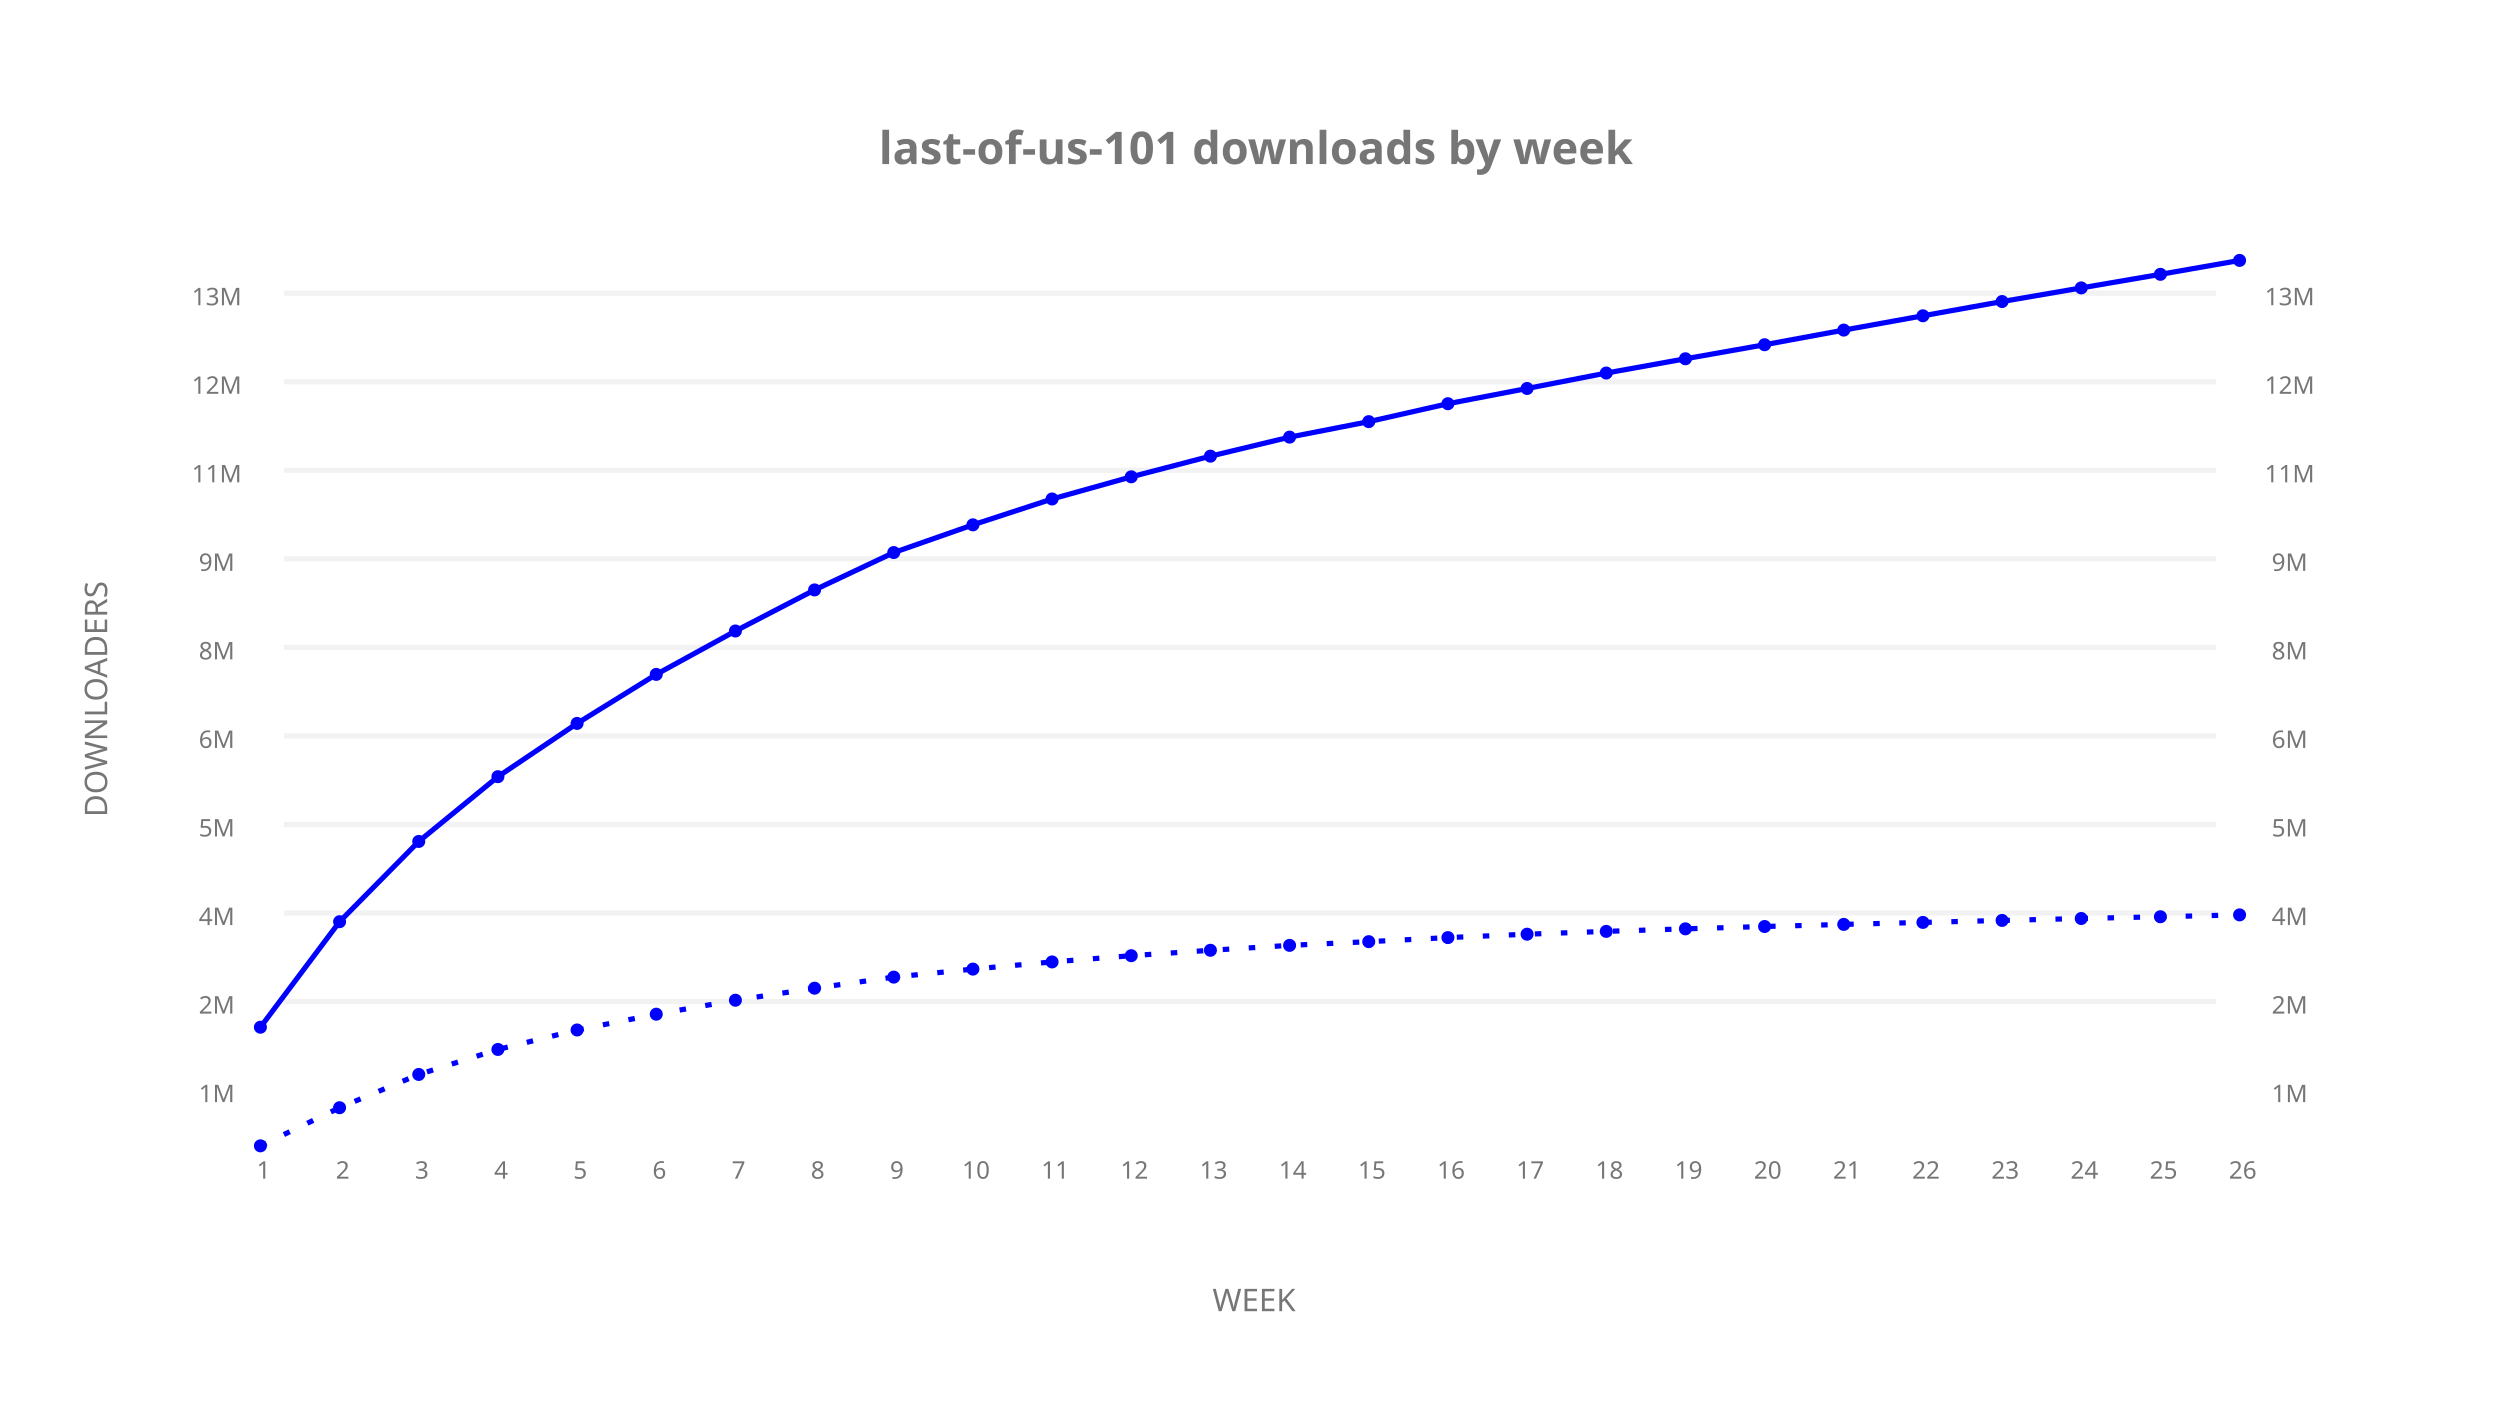
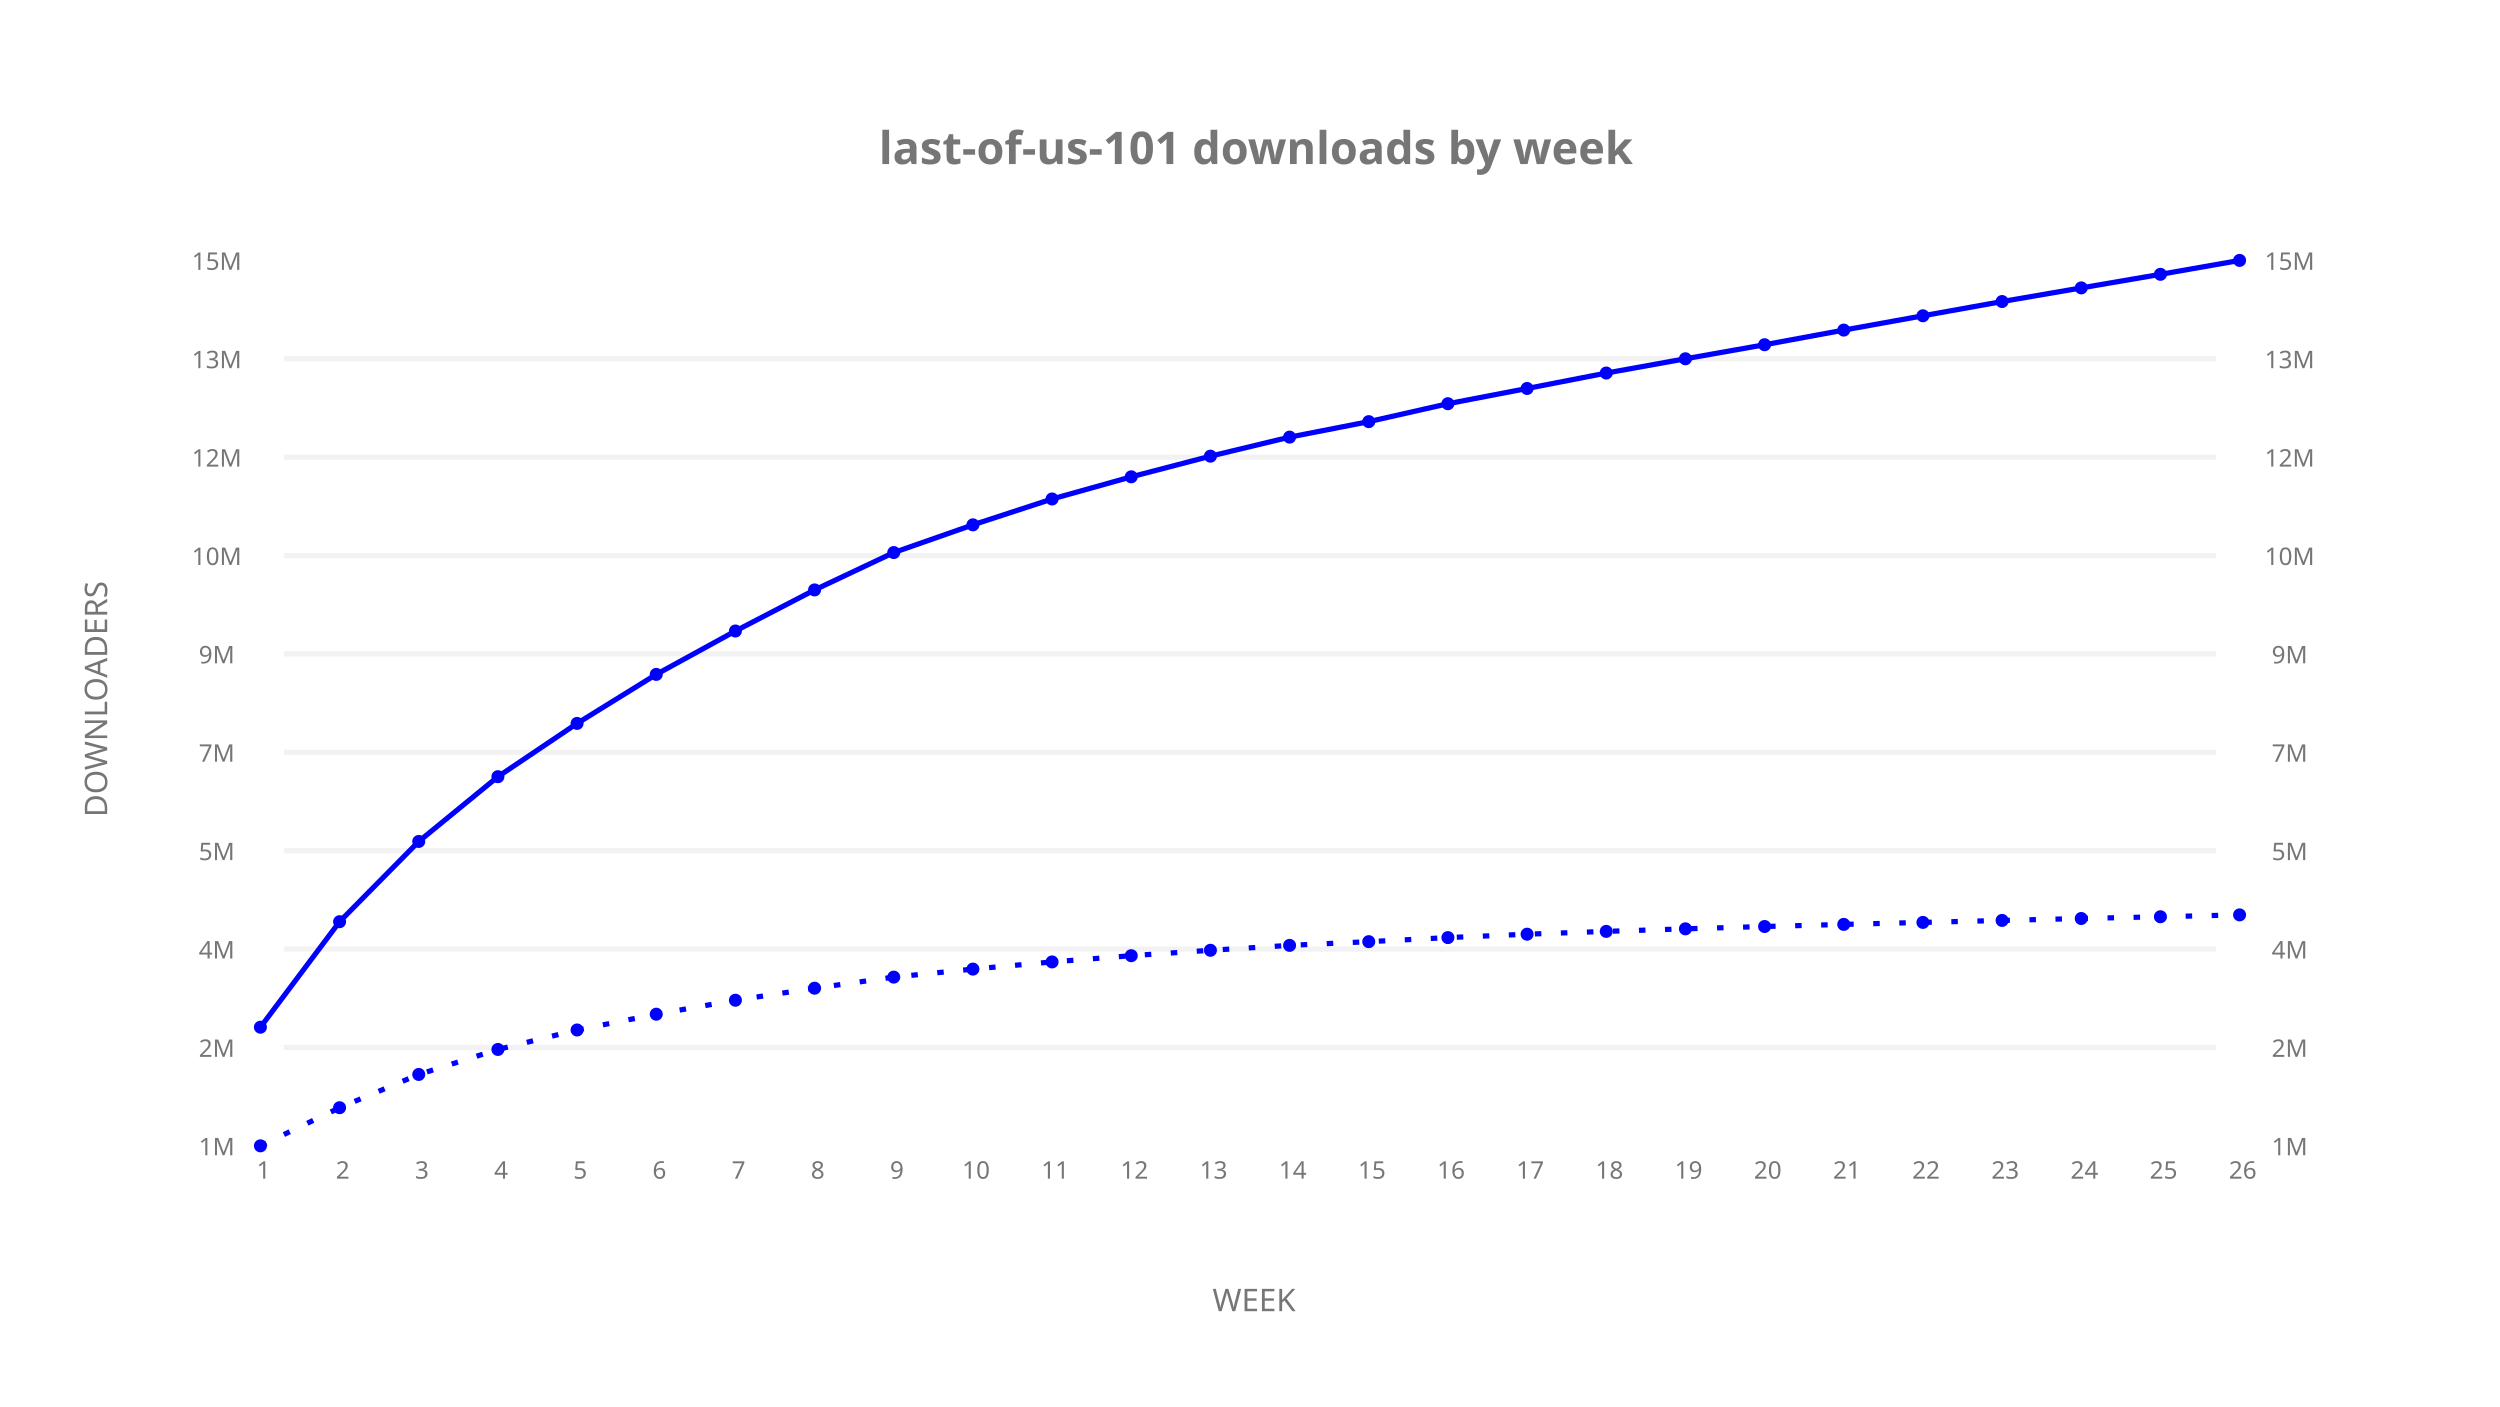
<svg xmlns="http://www.w3.org/2000/svg" xml:space="preserve" id="last-of-us-101-downloads-by-week-last-of-us-101-week" x="0px" y="0px" width="1920px" height="1080px" viewBox="0 0 1920 1080" enable-background="new 0 0 1920 1080" role="img">
  <g id="annotations">
    <text x="960" y="126" font-family="Atkinson Hyperlegible" font-size="26pt" text-anchor="middle" text-align="center" font-weight="600" font-style="normal" style="fill:rgb(118,118,118); fill-opacity:1; stroke:rgb(118,118,118); stroke-opacity:0; stroke-width:0.5"> last-of-us-101 downloads by week</text>
    <g id="axes-lines">
      <text x="960" y="1007" font-family="Atkinson Hyperlegible" font-size="18pt" text-anchor="middle" text-align="center" font-weight="500" font-style="normal" style="fill:rgb(118,118,118); fill-opacity:1; stroke:rgb(118,118,118); stroke-opacity:0; stroke-width:0.5"> WEEK</text>
      <text x="73" y="540" font-family="Atkinson Hyperlegible" font-size="18pt" text-anchor="middle" text-align="center" dominant-baseline="central" font-weight="500" font-style="normal" style="fill:rgb(118,118,118); fill-opacity:1; stroke:rgb(118,118,118); stroke-opacity:0; stroke-width:0.5" transform="rotate(-90,73,540)"> DOWNLOADERS</text>
    </g>
    <g id="tic-y-label-lines">
-       <line x1="218" y1="769.185" x2="1702" y2="769.185" style="fill:rgb(0,0,255); fill-opacity:0; stroke:rgb(242,242,242); stroke-opacity:1; stroke-width:4" />
-       <line x1="218" y1="701.185" x2="1702" y2="701.185" style="fill:rgb(0,0,255); fill-opacity:0; stroke:rgb(242,242,242); stroke-opacity:1; stroke-width:4" />
-       <line x1="218" y1="633.185" x2="1702" y2="633.185" style="fill:rgb(0,0,255); fill-opacity:0; stroke:rgb(242,242,242); stroke-opacity:1; stroke-width:4" />
-       <line x1="218" y1="565.185" x2="1702" y2="565.185" style="fill:rgb(0,0,255); fill-opacity:0; stroke:rgb(242,242,242); stroke-opacity:1; stroke-width:4" />
-       <line x1="218" y1="497.185" x2="1702" y2="497.185" style="fill:rgb(0,0,255); fill-opacity:0; stroke:rgb(242,242,242); stroke-opacity:1; stroke-width:4" />
-       <line x1="218" y1="429.185" x2="1702" y2="429.185" style="fill:rgb(0,0,255); fill-opacity:0; stroke:rgb(242,242,242); stroke-opacity:1; stroke-width:4" />
-       <line x1="218" y1="361.185" x2="1702" y2="361.185" style="fill:rgb(0,0,255); fill-opacity:0; stroke:rgb(242,242,242); stroke-opacity:1; stroke-width:4" />
-       <line x1="218" y1="293.185" x2="1702" y2="293.185" style="fill:rgb(0,0,255); fill-opacity:0; stroke:rgb(242,242,242); stroke-opacity:1; stroke-width:4" />
-       <line x1="218" y1="225.185" x2="1702" y2="225.185" style="fill:rgb(0,0,255); fill-opacity:0; stroke:rgb(242,242,242); stroke-opacity:1; stroke-width:4" />
+       <line x1="218" y1="804.444" x2="1702" y2="804.444" style="fill:rgb(0,0,255); fill-opacity:0; stroke:rgb(242,242,242); stroke-opacity:1; stroke-width:4" />
+       <line x1="218" y1="728.889" x2="1702" y2="728.889" style="fill:rgb(0,0,255); fill-opacity:0; stroke:rgb(242,242,242); stroke-opacity:1; stroke-width:4" />
+       <line x1="218" y1="653.333" x2="1702" y2="653.333" style="fill:rgb(0,0,255); fill-opacity:0; stroke:rgb(242,242,242); stroke-opacity:1; stroke-width:4" />
+       <line x1="218" y1="577.778" x2="1702" y2="577.778" style="fill:rgb(0,0,255); fill-opacity:0; stroke:rgb(242,242,242); stroke-opacity:1; stroke-width:4" />
+       <line x1="218" y1="502.222" x2="1702" y2="502.222" style="fill:rgb(0,0,255); fill-opacity:0; stroke:rgb(242,242,242); stroke-opacity:1; stroke-width:4" />
+       <line x1="218" y1="426.667" x2="1702" y2="426.667" style="fill:rgb(0,0,255); fill-opacity:0; stroke:rgb(242,242,242); stroke-opacity:1; stroke-width:4" />
+       <line x1="218" y1="351.111" x2="1702" y2="351.111" style="fill:rgb(0,0,255); fill-opacity:0; stroke:rgb(242,242,242); stroke-opacity:1; stroke-width:4" />
+       <line x1="218" y1="275.556" x2="1702" y2="275.556" style="fill:rgb(0,0,255); fill-opacity:0; stroke:rgb(242,242,242); stroke-opacity:1; stroke-width:4" />
    </g>
    <g id="tic-x-labels">
      <text x="200" y="898" font-family="Atkinson Hyperlegible" font-size="14pt" text-anchor="middle" text-align="center" dominant-baseline="central" font-weight="400" font-style="normal" style="fill:rgb(118,118,118); fill-opacity:1; stroke:rgb(118,118,118); stroke-opacity:0; stroke-width:0.5"> 1</text>
      <text x="260.8" y="898" font-family="Atkinson Hyperlegible" font-size="14pt" text-anchor="middle" text-align="center" dominant-baseline="central" font-weight="400" font-style="normal" style="fill:rgb(118,118,118); fill-opacity:1; stroke:rgb(118,118,118); stroke-opacity:0; stroke-width:0.5"> 2</text>
      <text x="321.6" y="898" font-family="Atkinson Hyperlegible" font-size="14pt" text-anchor="middle" text-align="center" dominant-baseline="central" font-weight="400" font-style="normal" style="fill:rgb(118,118,118); fill-opacity:1; stroke:rgb(118,118,118); stroke-opacity:0; stroke-width:0.5"> 3</text>
      <text x="382.4" y="898" font-family="Atkinson Hyperlegible" font-size="14pt" text-anchor="middle" text-align="center" dominant-baseline="central" font-weight="400" font-style="normal" style="fill:rgb(118,118,118); fill-opacity:1; stroke:rgb(118,118,118); stroke-opacity:0; stroke-width:0.5"> 4</text>
      <text x="443.2" y="898" font-family="Atkinson Hyperlegible" font-size="14pt" text-anchor="middle" text-align="center" dominant-baseline="central" font-weight="400" font-style="normal" style="fill:rgb(118,118,118); fill-opacity:1; stroke:rgb(118,118,118); stroke-opacity:0; stroke-width:0.5"> 5</text>
      <text x="504" y="898" font-family="Atkinson Hyperlegible" font-size="14pt" text-anchor="middle" text-align="center" dominant-baseline="central" font-weight="400" font-style="normal" style="fill:rgb(118,118,118); fill-opacity:1; stroke:rgb(118,118,118); stroke-opacity:0; stroke-width:0.5"> 6</text>
      <text x="564.8" y="898" font-family="Atkinson Hyperlegible" font-size="14pt" text-anchor="middle" text-align="center" dominant-baseline="central" font-weight="400" font-style="normal" style="fill:rgb(118,118,118); fill-opacity:1; stroke:rgb(118,118,118); stroke-opacity:0; stroke-width:0.5"> 7</text>
      <text x="625.6" y="898" font-family="Atkinson Hyperlegible" font-size="14pt" text-anchor="middle" text-align="center" dominant-baseline="central" font-weight="400" font-style="normal" style="fill:rgb(118,118,118); fill-opacity:1; stroke:rgb(118,118,118); stroke-opacity:0; stroke-width:0.5"> 8</text>
      <text x="686.4" y="898" font-family="Atkinson Hyperlegible" font-size="14pt" text-anchor="middle" text-align="center" dominant-baseline="central" font-weight="400" font-style="normal" style="fill:rgb(118,118,118); fill-opacity:1; stroke:rgb(118,118,118); stroke-opacity:0; stroke-width:0.5"> 9</text>
      <text x="747.2" y="898" font-family="Atkinson Hyperlegible" font-size="14pt" text-anchor="middle" text-align="center" dominant-baseline="central" font-weight="400" font-style="normal" style="fill:rgb(118,118,118); fill-opacity:1; stroke:rgb(118,118,118); stroke-opacity:0; stroke-width:0.5"> 10</text>
      <text x="808" y="898" font-family="Atkinson Hyperlegible" font-size="14pt" text-anchor="middle" text-align="center" dominant-baseline="central" font-weight="400" font-style="normal" style="fill:rgb(118,118,118); fill-opacity:1; stroke:rgb(118,118,118); stroke-opacity:0; stroke-width:0.5"> 11</text>
      <text x="868.8" y="898" font-family="Atkinson Hyperlegible" font-size="14pt" text-anchor="middle" text-align="center" dominant-baseline="central" font-weight="400" font-style="normal" style="fill:rgb(118,118,118); fill-opacity:1; stroke:rgb(118,118,118); stroke-opacity:0; stroke-width:0.5"> 12</text>
      <text x="929.6" y="898" font-family="Atkinson Hyperlegible" font-size="14pt" text-anchor="middle" text-align="center" dominant-baseline="central" font-weight="400" font-style="normal" style="fill:rgb(118,118,118); fill-opacity:1; stroke:rgb(118,118,118); stroke-opacity:0; stroke-width:0.5"> 13</text>
      <text x="990.4" y="898" font-family="Atkinson Hyperlegible" font-size="14pt" text-anchor="middle" text-align="center" dominant-baseline="central" font-weight="400" font-style="normal" style="fill:rgb(118,118,118); fill-opacity:1; stroke:rgb(118,118,118); stroke-opacity:0; stroke-width:0.5"> 14</text>
      <text x="1051.2" y="898" font-family="Atkinson Hyperlegible" font-size="14pt" text-anchor="middle" text-align="center" dominant-baseline="central" font-weight="400" font-style="normal" style="fill:rgb(118,118,118); fill-opacity:1; stroke:rgb(118,118,118); stroke-opacity:0; stroke-width:0.5"> 15</text>
      <text x="1112" y="898" font-family="Atkinson Hyperlegible" font-size="14pt" text-anchor="middle" text-align="center" dominant-baseline="central" font-weight="400" font-style="normal" style="fill:rgb(118,118,118); fill-opacity:1; stroke:rgb(118,118,118); stroke-opacity:0; stroke-width:0.5"> 16</text>
      <text x="1172.8" y="898" font-family="Atkinson Hyperlegible" font-size="14pt" text-anchor="middle" text-align="center" dominant-baseline="central" font-weight="400" font-style="normal" style="fill:rgb(118,118,118); fill-opacity:1; stroke:rgb(118,118,118); stroke-opacity:0; stroke-width:0.5"> 17</text>
      <text x="1233.6" y="898" font-family="Atkinson Hyperlegible" font-size="14pt" text-anchor="middle" text-align="center" dominant-baseline="central" font-weight="400" font-style="normal" style="fill:rgb(118,118,118); fill-opacity:1; stroke:rgb(118,118,118); stroke-opacity:0; stroke-width:0.5"> 18</text>
      <text x="1294.4" y="898" font-family="Atkinson Hyperlegible" font-size="14pt" text-anchor="middle" text-align="center" dominant-baseline="central" font-weight="400" font-style="normal" style="fill:rgb(118,118,118); fill-opacity:1; stroke:rgb(118,118,118); stroke-opacity:0; stroke-width:0.5"> 19</text>
      <text x="1355.2" y="898" font-family="Atkinson Hyperlegible" font-size="14pt" text-anchor="middle" text-align="center" dominant-baseline="central" font-weight="400" font-style="normal" style="fill:rgb(118,118,118); fill-opacity:1; stroke:rgb(118,118,118); stroke-opacity:0; stroke-width:0.5"> 20</text>
      <text x="1416" y="898" font-family="Atkinson Hyperlegible" font-size="14pt" text-anchor="middle" text-align="center" dominant-baseline="central" font-weight="400" font-style="normal" style="fill:rgb(118,118,118); fill-opacity:1; stroke:rgb(118,118,118); stroke-opacity:0; stroke-width:0.5"> 21</text>
      <text x="1476.8" y="898" font-family="Atkinson Hyperlegible" font-size="14pt" text-anchor="middle" text-align="center" dominant-baseline="central" font-weight="400" font-style="normal" style="fill:rgb(118,118,118); fill-opacity:1; stroke:rgb(118,118,118); stroke-opacity:0; stroke-width:0.5"> 22</text>
      <text x="1537.6" y="898" font-family="Atkinson Hyperlegible" font-size="14pt" text-anchor="middle" text-align="center" dominant-baseline="central" font-weight="400" font-style="normal" style="fill:rgb(118,118,118); fill-opacity:1; stroke:rgb(118,118,118); stroke-opacity:0; stroke-width:0.5"> 23</text>
      <text x="1598.4" y="898" font-family="Atkinson Hyperlegible" font-size="14pt" text-anchor="middle" text-align="center" dominant-baseline="central" font-weight="400" font-style="normal" style="fill:rgb(118,118,118); fill-opacity:1; stroke:rgb(118,118,118); stroke-opacity:0; stroke-width:0.5"> 24</text>
      <text x="1659.2" y="898" font-family="Atkinson Hyperlegible" font-size="14pt" text-anchor="middle" text-align="center" dominant-baseline="central" font-weight="400" font-style="normal" style="fill:rgb(118,118,118); fill-opacity:1; stroke:rgb(118,118,118); stroke-opacity:0; stroke-width:0.5"> 25</text>
      <text x="1720" y="898" font-family="Atkinson Hyperlegible" font-size="14pt" text-anchor="middle" text-align="center" dominant-baseline="central" font-weight="400" font-style="normal" style="fill:rgb(118,118,118); fill-opacity:1; stroke:rgb(118,118,118); stroke-opacity:0; stroke-width:0.5"> 26</text>
    </g>
    <g id="tic-y-labels">
-       <text x="164" y="839.185" font-family="Atkinson Hyperlegible" font-size="14pt" text-anchor="middle" text-align="center" dominant-baseline="central" font-weight="400" font-style="normal" style="fill:rgb(118,118,118); fill-opacity:1; stroke:rgb(118,118,118); stroke-opacity:0; stroke-width:0.5"> 1M</text>
-       <text x="1756" y="839.185" font-family="Atkinson Hyperlegible" font-size="14pt" text-anchor="middle" text-align="center" dominant-baseline="central" font-weight="400" font-style="normal" style="fill:rgb(118,118,118); fill-opacity:1; stroke:rgb(118,118,118); stroke-opacity:0; stroke-width:0.5"> 1M</text>
-       <text x="164" y="771.185" font-family="Atkinson Hyperlegible" font-size="14pt" text-anchor="middle" text-align="center" dominant-baseline="central" font-weight="400" font-style="normal" style="fill:rgb(118,118,118); fill-opacity:1; stroke:rgb(118,118,118); stroke-opacity:0; stroke-width:0.5"> 2M</text>
-       <text x="1756" y="771.185" font-family="Atkinson Hyperlegible" font-size="14pt" text-anchor="middle" text-align="center" dominant-baseline="central" font-weight="400" font-style="normal" style="fill:rgb(118,118,118); fill-opacity:1; stroke:rgb(118,118,118); stroke-opacity:0; stroke-width:0.5"> 2M</text>
-       <text x="164" y="703.185" font-family="Atkinson Hyperlegible" font-size="14pt" text-anchor="middle" text-align="center" dominant-baseline="central" font-weight="400" font-style="normal" style="fill:rgb(118,118,118); fill-opacity:1; stroke:rgb(118,118,118); stroke-opacity:0; stroke-width:0.5"> 4M</text>
-       <text x="1756" y="703.185" font-family="Atkinson Hyperlegible" font-size="14pt" text-anchor="middle" text-align="center" dominant-baseline="central" font-weight="400" font-style="normal" style="fill:rgb(118,118,118); fill-opacity:1; stroke:rgb(118,118,118); stroke-opacity:0; stroke-width:0.5"> 4M</text>
-       <text x="164" y="635.185" font-family="Atkinson Hyperlegible" font-size="14pt" text-anchor="middle" text-align="center" dominant-baseline="central" font-weight="400" font-style="normal" style="fill:rgb(118,118,118); fill-opacity:1; stroke:rgb(118,118,118); stroke-opacity:0; stroke-width:0.5"> 5M</text>
-       <text x="1756" y="635.185" font-family="Atkinson Hyperlegible" font-size="14pt" text-anchor="middle" text-align="center" dominant-baseline="central" font-weight="400" font-style="normal" style="fill:rgb(118,118,118); fill-opacity:1; stroke:rgb(118,118,118); stroke-opacity:0; stroke-width:0.5"> 5M</text>
-       <text x="164" y="567.185" font-family="Atkinson Hyperlegible" font-size="14pt" text-anchor="middle" text-align="center" dominant-baseline="central" font-weight="400" font-style="normal" style="fill:rgb(118,118,118); fill-opacity:1; stroke:rgb(118,118,118); stroke-opacity:0; stroke-width:0.5"> 6M</text>
-       <text x="1756" y="567.185" font-family="Atkinson Hyperlegible" font-size="14pt" text-anchor="middle" text-align="center" dominant-baseline="central" font-weight="400" font-style="normal" style="fill:rgb(118,118,118); fill-opacity:1; stroke:rgb(118,118,118); stroke-opacity:0; stroke-width:0.5"> 6M</text>
-       <text x="164" y="499.185" font-family="Atkinson Hyperlegible" font-size="14pt" text-anchor="middle" text-align="center" dominant-baseline="central" font-weight="400" font-style="normal" style="fill:rgb(118,118,118); fill-opacity:1; stroke:rgb(118,118,118); stroke-opacity:0; stroke-width:0.5"> 8M</text>
-       <text x="1756" y="499.185" font-family="Atkinson Hyperlegible" font-size="14pt" text-anchor="middle" text-align="center" dominant-baseline="central" font-weight="400" font-style="normal" style="fill:rgb(118,118,118); fill-opacity:1; stroke:rgb(118,118,118); stroke-opacity:0; stroke-width:0.5"> 8M</text>
-       <text x="164" y="431.185" font-family="Atkinson Hyperlegible" font-size="14pt" text-anchor="middle" text-align="center" dominant-baseline="central" font-weight="400" font-style="normal" style="fill:rgb(118,118,118); fill-opacity:1; stroke:rgb(118,118,118); stroke-opacity:0; stroke-width:0.5"> 9M</text>
-       <text x="1756" y="431.185" font-family="Atkinson Hyperlegible" font-size="14pt" text-anchor="middle" text-align="center" dominant-baseline="central" font-weight="400" font-style="normal" style="fill:rgb(118,118,118); fill-opacity:1; stroke:rgb(118,118,118); stroke-opacity:0; stroke-width:0.5"> 9M</text>
-       <text x="164" y="363.185" font-family="Atkinson Hyperlegible" font-size="14pt" text-anchor="middle" text-align="center" dominant-baseline="central" font-weight="400" font-style="normal" style="fill:rgb(118,118,118); fill-opacity:1; stroke:rgb(118,118,118); stroke-opacity:0; stroke-width:0.5"> 11M</text>
-       <text x="1756" y="363.185" font-family="Atkinson Hyperlegible" font-size="14pt" text-anchor="middle" text-align="center" dominant-baseline="central" font-weight="400" font-style="normal" style="fill:rgb(118,118,118); fill-opacity:1; stroke:rgb(118,118,118); stroke-opacity:0; stroke-width:0.5"> 11M</text>
-       <text x="164" y="295.185" font-family="Atkinson Hyperlegible" font-size="14pt" text-anchor="middle" text-align="center" dominant-baseline="central" font-weight="400" font-style="normal" style="fill:rgb(118,118,118); fill-opacity:1; stroke:rgb(118,118,118); stroke-opacity:0; stroke-width:0.5"> 12M</text>
-       <text x="1756" y="295.185" font-family="Atkinson Hyperlegible" font-size="14pt" text-anchor="middle" text-align="center" dominant-baseline="central" font-weight="400" font-style="normal" style="fill:rgb(118,118,118); fill-opacity:1; stroke:rgb(118,118,118); stroke-opacity:0; stroke-width:0.5"> 12M</text>
-       <text x="164" y="227.185" font-family="Atkinson Hyperlegible" font-size="14pt" text-anchor="middle" text-align="center" dominant-baseline="central" font-weight="400" font-style="normal" style="fill:rgb(118,118,118); fill-opacity:1; stroke:rgb(118,118,118); stroke-opacity:0; stroke-width:0.5"> 13M</text>
-       <text x="1756" y="227.185" font-family="Atkinson Hyperlegible" font-size="14pt" text-anchor="middle" text-align="center" dominant-baseline="central" font-weight="400" font-style="normal" style="fill:rgb(118,118,118); fill-opacity:1; stroke:rgb(118,118,118); stroke-opacity:0; stroke-width:0.5"> 13M</text>
+       <text x="164" y="880" font-family="Atkinson Hyperlegible" font-size="14pt" text-anchor="middle" text-align="center" dominant-baseline="central" font-weight="400" font-style="normal" style="fill:rgb(118,118,118); fill-opacity:1; stroke:rgb(118,118,118); stroke-opacity:0; stroke-width:0.5"> 1M</text>
+       <text x="1756" y="880" font-family="Atkinson Hyperlegible" font-size="14pt" text-anchor="middle" text-align="center" dominant-baseline="central" font-weight="400" font-style="normal" style="fill:rgb(118,118,118); fill-opacity:1; stroke:rgb(118,118,118); stroke-opacity:0; stroke-width:0.5"> 1M</text>
+       <text x="164" y="804.444" font-family="Atkinson Hyperlegible" font-size="14pt" text-anchor="middle" text-align="center" dominant-baseline="central" font-weight="400" font-style="normal" style="fill:rgb(118,118,118); fill-opacity:1; stroke:rgb(118,118,118); stroke-opacity:0; stroke-width:0.5"> 2M</text>
+       <text x="1756" y="804.444" font-family="Atkinson Hyperlegible" font-size="14pt" text-anchor="middle" text-align="center" dominant-baseline="central" font-weight="400" font-style="normal" style="fill:rgb(118,118,118); fill-opacity:1; stroke:rgb(118,118,118); stroke-opacity:0; stroke-width:0.5"> 2M</text>
+       <text x="164" y="728.889" font-family="Atkinson Hyperlegible" font-size="14pt" text-anchor="middle" text-align="center" dominant-baseline="central" font-weight="400" font-style="normal" style="fill:rgb(118,118,118); fill-opacity:1; stroke:rgb(118,118,118); stroke-opacity:0; stroke-width:0.5"> 4M</text>
+       <text x="1756" y="728.889" font-family="Atkinson Hyperlegible" font-size="14pt" text-anchor="middle" text-align="center" dominant-baseline="central" font-weight="400" font-style="normal" style="fill:rgb(118,118,118); fill-opacity:1; stroke:rgb(118,118,118); stroke-opacity:0; stroke-width:0.5"> 4M</text>
+       <text x="164" y="653.333" font-family="Atkinson Hyperlegible" font-size="14pt" text-anchor="middle" text-align="center" dominant-baseline="central" font-weight="400" font-style="normal" style="fill:rgb(118,118,118); fill-opacity:1; stroke:rgb(118,118,118); stroke-opacity:0; stroke-width:0.5"> 5M</text>
+       <text x="1756" y="653.333" font-family="Atkinson Hyperlegible" font-size="14pt" text-anchor="middle" text-align="center" dominant-baseline="central" font-weight="400" font-style="normal" style="fill:rgb(118,118,118); fill-opacity:1; stroke:rgb(118,118,118); stroke-opacity:0; stroke-width:0.5"> 5M</text>
+       <text x="164" y="577.778" font-family="Atkinson Hyperlegible" font-size="14pt" text-anchor="middle" text-align="center" dominant-baseline="central" font-weight="400" font-style="normal" style="fill:rgb(118,118,118); fill-opacity:1; stroke:rgb(118,118,118); stroke-opacity:0; stroke-width:0.5"> 7M</text>
+       <text x="1756" y="577.778" font-family="Atkinson Hyperlegible" font-size="14pt" text-anchor="middle" text-align="center" dominant-baseline="central" font-weight="400" font-style="normal" style="fill:rgb(118,118,118); fill-opacity:1; stroke:rgb(118,118,118); stroke-opacity:0; stroke-width:0.5"> 7M</text>
+       <text x="164" y="502.222" font-family="Atkinson Hyperlegible" font-size="14pt" text-anchor="middle" text-align="center" dominant-baseline="central" font-weight="400" font-style="normal" style="fill:rgb(118,118,118); fill-opacity:1; stroke:rgb(118,118,118); stroke-opacity:0; stroke-width:0.5"> 9M</text>
+       <text x="1756" y="502.222" font-family="Atkinson Hyperlegible" font-size="14pt" text-anchor="middle" text-align="center" dominant-baseline="central" font-weight="400" font-style="normal" style="fill:rgb(118,118,118); fill-opacity:1; stroke:rgb(118,118,118); stroke-opacity:0; stroke-width:0.5"> 9M</text>
+       <text x="164" y="426.667" font-family="Atkinson Hyperlegible" font-size="14pt" text-anchor="middle" text-align="center" dominant-baseline="central" font-weight="400" font-style="normal" style="fill:rgb(118,118,118); fill-opacity:1; stroke:rgb(118,118,118); stroke-opacity:0; stroke-width:0.5"> 10M</text>
+       <text x="1756" y="426.667" font-family="Atkinson Hyperlegible" font-size="14pt" text-anchor="middle" text-align="center" dominant-baseline="central" font-weight="400" font-style="normal" style="fill:rgb(118,118,118); fill-opacity:1; stroke:rgb(118,118,118); stroke-opacity:0; stroke-width:0.5"> 10M</text>
+       <text x="164" y="351.111" font-family="Atkinson Hyperlegible" font-size="14pt" text-anchor="middle" text-align="center" dominant-baseline="central" font-weight="400" font-style="normal" style="fill:rgb(118,118,118); fill-opacity:1; stroke:rgb(118,118,118); stroke-opacity:0; stroke-width:0.5"> 12M</text>
+       <text x="1756" y="351.111" font-family="Atkinson Hyperlegible" font-size="14pt" text-anchor="middle" text-align="center" dominant-baseline="central" font-weight="400" font-style="normal" style="fill:rgb(118,118,118); fill-opacity:1; stroke:rgb(118,118,118); stroke-opacity:0; stroke-width:0.5"> 12M</text>
+       <text x="164" y="275.556" font-family="Atkinson Hyperlegible" font-size="14pt" text-anchor="middle" text-align="center" dominant-baseline="central" font-weight="400" font-style="normal" style="fill:rgb(118,118,118); fill-opacity:1; stroke:rgb(118,118,118); stroke-opacity:0; stroke-width:0.5"> 13M</text>
+       <text x="1756" y="275.556" font-family="Atkinson Hyperlegible" font-size="14pt" text-anchor="middle" text-align="center" dominant-baseline="central" font-weight="400" font-style="normal" style="fill:rgb(118,118,118); fill-opacity:1; stroke:rgb(118,118,118); stroke-opacity:0; stroke-width:0.5"> 13M</text>
+       <text x="164" y="200" font-family="Atkinson Hyperlegible" font-size="14pt" text-anchor="middle" text-align="center" dominant-baseline="central" font-weight="400" font-style="normal" style="fill:rgb(118,118,118); fill-opacity:1; stroke:rgb(118,118,118); stroke-opacity:0; stroke-width:0.5"> 15M</text>
+       <text x="1756" y="200" font-family="Atkinson Hyperlegible" font-size="14pt" text-anchor="middle" text-align="center" dominant-baseline="central" font-weight="400" font-style="normal" style="fill:rgb(118,118,118); fill-opacity:1; stroke:rgb(118,118,118); stroke-opacity:0; stroke-width:0.5"> 15M</text>
    </g>
  </g>
  <g id="polyline-last-of-us-101 downloads by week">
    <polyline points="200,788.899 260.8,707.862 321.6,646.236 382.4,596.491 443.2,555.583 504,517.936 564.8,484.602 625.6,453.056 686.4,424.359 747.2,403.076 808,383.217 868.8,366.198 929.6,350.329 990.4,335.713 1051.2,323.819 1112,310.052 1172.8,298.347 1233.6,286.503 1294.4,275.536 1355.2,264.755 1416,253.51 1476.8,242.523 1537.6,231.576 1598.4,221.111 1659.2,210.681 1720,200 " style="fill:rgb(0,0,255); fill-opacity:0; stroke:rgb(0,0,255); stroke-opacity:1; stroke-width:4" />
  </g>
  <g id="markers-last-of-us-101 downloads by week">
    <circle cx="200" cy="788.899" r="5" style="fill:rgb(0,0,255); fill-opacity:1; stroke:rgb(0,0,255); stroke-opacity:0; stroke-width:4">
</circle>
    <circle cx="260.8" cy="707.862" r="5" style="fill:rgb(0,0,255); fill-opacity:1; stroke:rgb(0,0,255); stroke-opacity:0; stroke-width:4">
</circle>
    <circle cx="321.6" cy="646.236" r="5" style="fill:rgb(0,0,255); fill-opacity:1; stroke:rgb(0,0,255); stroke-opacity:0; stroke-width:4">
</circle>
    <circle cx="382.4" cy="596.491" r="5" style="fill:rgb(0,0,255); fill-opacity:1; stroke:rgb(0,0,255); stroke-opacity:0; stroke-width:4">
</circle>
    <circle cx="443.2" cy="555.583" r="5" style="fill:rgb(0,0,255); fill-opacity:1; stroke:rgb(0,0,255); stroke-opacity:0; stroke-width:4">
</circle>
    <circle cx="504" cy="517.936" r="5" style="fill:rgb(0,0,255); fill-opacity:1; stroke:rgb(0,0,255); stroke-opacity:0; stroke-width:4">
</circle>
    <circle cx="564.8" cy="484.602" r="5" style="fill:rgb(0,0,255); fill-opacity:1; stroke:rgb(0,0,255); stroke-opacity:0; stroke-width:4">
</circle>
    <circle cx="625.6" cy="453.056" r="5" style="fill:rgb(0,0,255); fill-opacity:1; stroke:rgb(0,0,255); stroke-opacity:0; stroke-width:4">
</circle>
    <circle cx="686.4" cy="424.359" r="5" style="fill:rgb(0,0,255); fill-opacity:1; stroke:rgb(0,0,255); stroke-opacity:0; stroke-width:4">
</circle>
    <circle cx="747.2" cy="403.076" r="5" style="fill:rgb(0,0,255); fill-opacity:1; stroke:rgb(0,0,255); stroke-opacity:0; stroke-width:4">
</circle>
    <circle cx="808" cy="383.217" r="5" style="fill:rgb(0,0,255); fill-opacity:1; stroke:rgb(0,0,255); stroke-opacity:0; stroke-width:4">
</circle>
    <circle cx="868.8" cy="366.198" r="5" style="fill:rgb(0,0,255); fill-opacity:1; stroke:rgb(0,0,255); stroke-opacity:0; stroke-width:4">
</circle>
    <circle cx="929.6" cy="350.329" r="5" style="fill:rgb(0,0,255); fill-opacity:1; stroke:rgb(0,0,255); stroke-opacity:0; stroke-width:4">
</circle>
    <circle cx="990.4" cy="335.713" r="5" style="fill:rgb(0,0,255); fill-opacity:1; stroke:rgb(0,0,255); stroke-opacity:0; stroke-width:4">
</circle>
    <circle cx="1051.2" cy="323.819" r="5" style="fill:rgb(0,0,255); fill-opacity:1; stroke:rgb(0,0,255); stroke-opacity:0; stroke-width:4">
</circle>
    <circle cx="1112" cy="310.052" r="5" style="fill:rgb(0,0,255); fill-opacity:1; stroke:rgb(0,0,255); stroke-opacity:0; stroke-width:4">
</circle>
    <circle cx="1172.8" cy="298.347" r="5" style="fill:rgb(0,0,255); fill-opacity:1; stroke:rgb(0,0,255); stroke-opacity:0; stroke-width:4">
</circle>
    <circle cx="1233.6" cy="286.503" r="5" style="fill:rgb(0,0,255); fill-opacity:1; stroke:rgb(0,0,255); stroke-opacity:0; stroke-width:4">
</circle>
    <circle cx="1294.4" cy="275.536" r="5" style="fill:rgb(0,0,255); fill-opacity:1; stroke:rgb(0,0,255); stroke-opacity:0; stroke-width:4">
</circle>
    <circle cx="1355.2" cy="264.755" r="5" style="fill:rgb(0,0,255); fill-opacity:1; stroke:rgb(0,0,255); stroke-opacity:0; stroke-width:4">
</circle>
    <circle cx="1416" cy="253.51" r="5" style="fill:rgb(0,0,255); fill-opacity:1; stroke:rgb(0,0,255); stroke-opacity:0; stroke-width:4">
</circle>
    <circle cx="1476.8" cy="242.523" r="5" style="fill:rgb(0,0,255); fill-opacity:1; stroke:rgb(0,0,255); stroke-opacity:0; stroke-width:4">
</circle>
    <circle cx="1537.6" cy="231.576" r="5" style="fill:rgb(0,0,255); fill-opacity:1; stroke:rgb(0,0,255); stroke-opacity:0; stroke-width:4">
</circle>
    <circle cx="1598.4" cy="221.111" r="5" style="fill:rgb(0,0,255); fill-opacity:1; stroke:rgb(0,0,255); stroke-opacity:0; stroke-width:4">
</circle>
    <circle cx="1659.2" cy="210.681" r="5" style="fill:rgb(0,0,255); fill-opacity:1; stroke:rgb(0,0,255); stroke-opacity:0; stroke-width:4">
</circle>
    <circle cx="1720" cy="200" r="5" style="fill:rgb(0,0,255); fill-opacity:1; stroke:rgb(0,0,255); stroke-opacity:0; stroke-width:4">
</circle>
  </g>
  <g id="polyline-last-of-us-101 downloads by week uploaders">
    <polyline points="200,880 260.8,850.716 321.6,825.182 382.4,805.976 443.2,791.022 504,778.902 564.8,768.175 625.6,758.935 686.4,750.427 747.2,744.274 808,738.761 868.8,733.973 929.6,729.821 990.4,726.041 1051.2,723.195 1112,720.072 1172.8,717.462 1233.6,715.302 1294.4,713.34 1355.2,711.555 1416,709.937 1476.8,708.408 1537.6,706.891 1598.4,705.409 1659.2,704.056 1720,702.63 " stroke-dasharray="5 15" style="fill:rgb(0,0,255); fill-opacity:0; stroke:rgb(0,0,255); stroke-opacity:1; stroke-width:4" />
  </g>
  <g id="markers-last-of-us-101 downloads by week uploaders">
    <circle cx="200" cy="880" r="5" style="fill:rgb(0,0,255); fill-opacity:1; stroke:rgb(0,0,255); stroke-opacity:0; stroke-width:4">
</circle>
    <circle cx="260.8" cy="850.716" r="5" style="fill:rgb(0,0,255); fill-opacity:1; stroke:rgb(0,0,255); stroke-opacity:0; stroke-width:4">
</circle>
    <circle cx="321.6" cy="825.182" r="5" style="fill:rgb(0,0,255); fill-opacity:1; stroke:rgb(0,0,255); stroke-opacity:0; stroke-width:4">
</circle>
    <circle cx="382.4" cy="805.976" r="5" style="fill:rgb(0,0,255); fill-opacity:1; stroke:rgb(0,0,255); stroke-opacity:0; stroke-width:4">
</circle>
    <circle cx="443.2" cy="791.022" r="5" style="fill:rgb(0,0,255); fill-opacity:1; stroke:rgb(0,0,255); stroke-opacity:0; stroke-width:4">
</circle>
    <circle cx="504" cy="778.902" r="5" style="fill:rgb(0,0,255); fill-opacity:1; stroke:rgb(0,0,255); stroke-opacity:0; stroke-width:4">
</circle>
    <circle cx="564.8" cy="768.175" r="5" style="fill:rgb(0,0,255); fill-opacity:1; stroke:rgb(0,0,255); stroke-opacity:0; stroke-width:4">
</circle>
    <circle cx="625.6" cy="758.935" r="5" style="fill:rgb(0,0,255); fill-opacity:1; stroke:rgb(0,0,255); stroke-opacity:0; stroke-width:4">
</circle>
    <circle cx="686.4" cy="750.427" r="5" style="fill:rgb(0,0,255); fill-opacity:1; stroke:rgb(0,0,255); stroke-opacity:0; stroke-width:4">
</circle>
    <circle cx="747.2" cy="744.274" r="5" style="fill:rgb(0,0,255); fill-opacity:1; stroke:rgb(0,0,255); stroke-opacity:0; stroke-width:4">
</circle>
    <circle cx="808" cy="738.761" r="5" style="fill:rgb(0,0,255); fill-opacity:1; stroke:rgb(0,0,255); stroke-opacity:0; stroke-width:4">
</circle>
    <circle cx="868.8" cy="733.973" r="5" style="fill:rgb(0,0,255); fill-opacity:1; stroke:rgb(0,0,255); stroke-opacity:0; stroke-width:4">
</circle>
    <circle cx="929.6" cy="729.821" r="5" style="fill:rgb(0,0,255); fill-opacity:1; stroke:rgb(0,0,255); stroke-opacity:0; stroke-width:4">
</circle>
    <circle cx="990.4" cy="726.041" r="5" style="fill:rgb(0,0,255); fill-opacity:1; stroke:rgb(0,0,255); stroke-opacity:0; stroke-width:4">
</circle>
    <circle cx="1051.2" cy="723.195" r="5" style="fill:rgb(0,0,255); fill-opacity:1; stroke:rgb(0,0,255); stroke-opacity:0; stroke-width:4">
</circle>
    <circle cx="1112" cy="720.072" r="5" style="fill:rgb(0,0,255); fill-opacity:1; stroke:rgb(0,0,255); stroke-opacity:0; stroke-width:4">
</circle>
    <circle cx="1172.8" cy="717.462" r="5" style="fill:rgb(0,0,255); fill-opacity:1; stroke:rgb(0,0,255); stroke-opacity:0; stroke-width:4">
</circle>
    <circle cx="1233.6" cy="715.302" r="5" style="fill:rgb(0,0,255); fill-opacity:1; stroke:rgb(0,0,255); stroke-opacity:0; stroke-width:4">
</circle>
    <circle cx="1294.4" cy="713.34" r="5" style="fill:rgb(0,0,255); fill-opacity:1; stroke:rgb(0,0,255); stroke-opacity:0; stroke-width:4">
</circle>
    <circle cx="1355.2" cy="711.555" r="5" style="fill:rgb(0,0,255); fill-opacity:1; stroke:rgb(0,0,255); stroke-opacity:0; stroke-width:4">
</circle>
    <circle cx="1416" cy="709.937" r="5" style="fill:rgb(0,0,255); fill-opacity:1; stroke:rgb(0,0,255); stroke-opacity:0; stroke-width:4">
</circle>
    <circle cx="1476.8" cy="708.408" r="5" style="fill:rgb(0,0,255); fill-opacity:1; stroke:rgb(0,0,255); stroke-opacity:0; stroke-width:4">
</circle>
    <circle cx="1537.6" cy="706.891" r="5" style="fill:rgb(0,0,255); fill-opacity:1; stroke:rgb(0,0,255); stroke-opacity:0; stroke-width:4">
</circle>
    <circle cx="1598.4" cy="705.409" r="5" style="fill:rgb(0,0,255); fill-opacity:1; stroke:rgb(0,0,255); stroke-opacity:0; stroke-width:4">
</circle>
    <circle cx="1659.2" cy="704.056" r="5" style="fill:rgb(0,0,255); fill-opacity:1; stroke:rgb(0,0,255); stroke-opacity:0; stroke-width:4">
</circle>
    <circle cx="1720" cy="702.63" r="5" style="fill:rgb(0,0,255); fill-opacity:1; stroke:rgb(0,0,255); stroke-opacity:0; stroke-width:4">
</circle>
  </g>
</svg>
